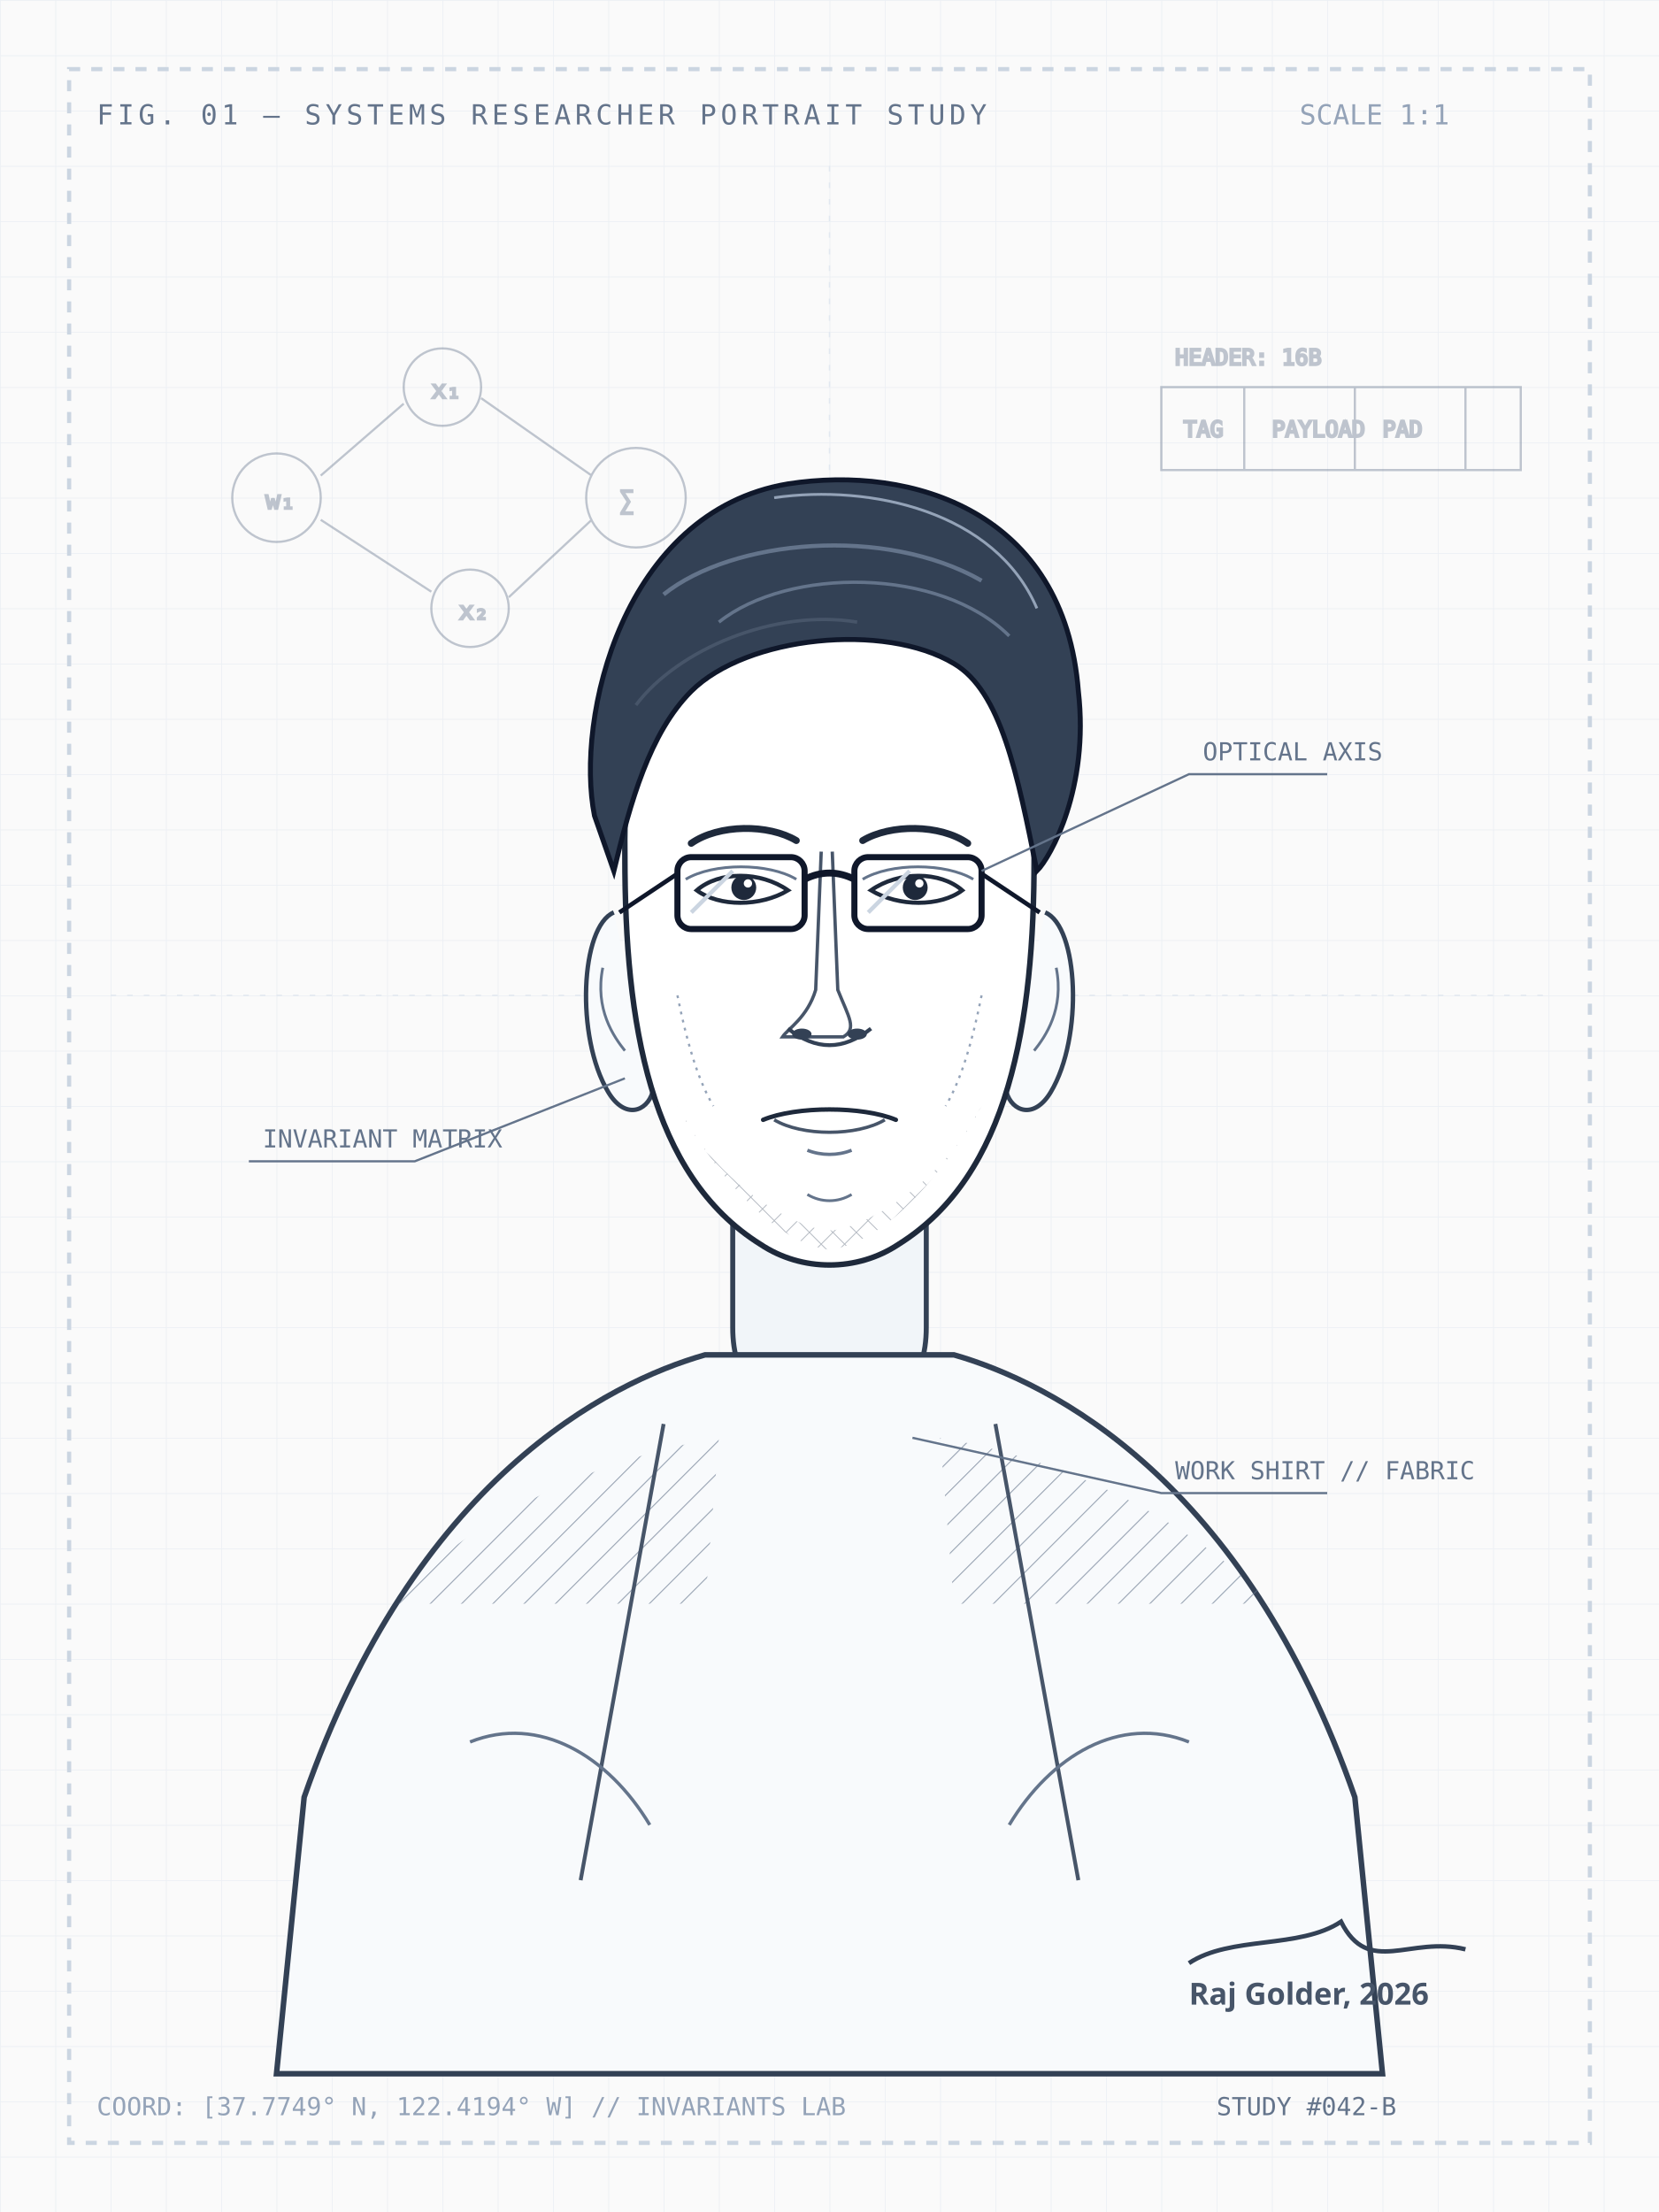
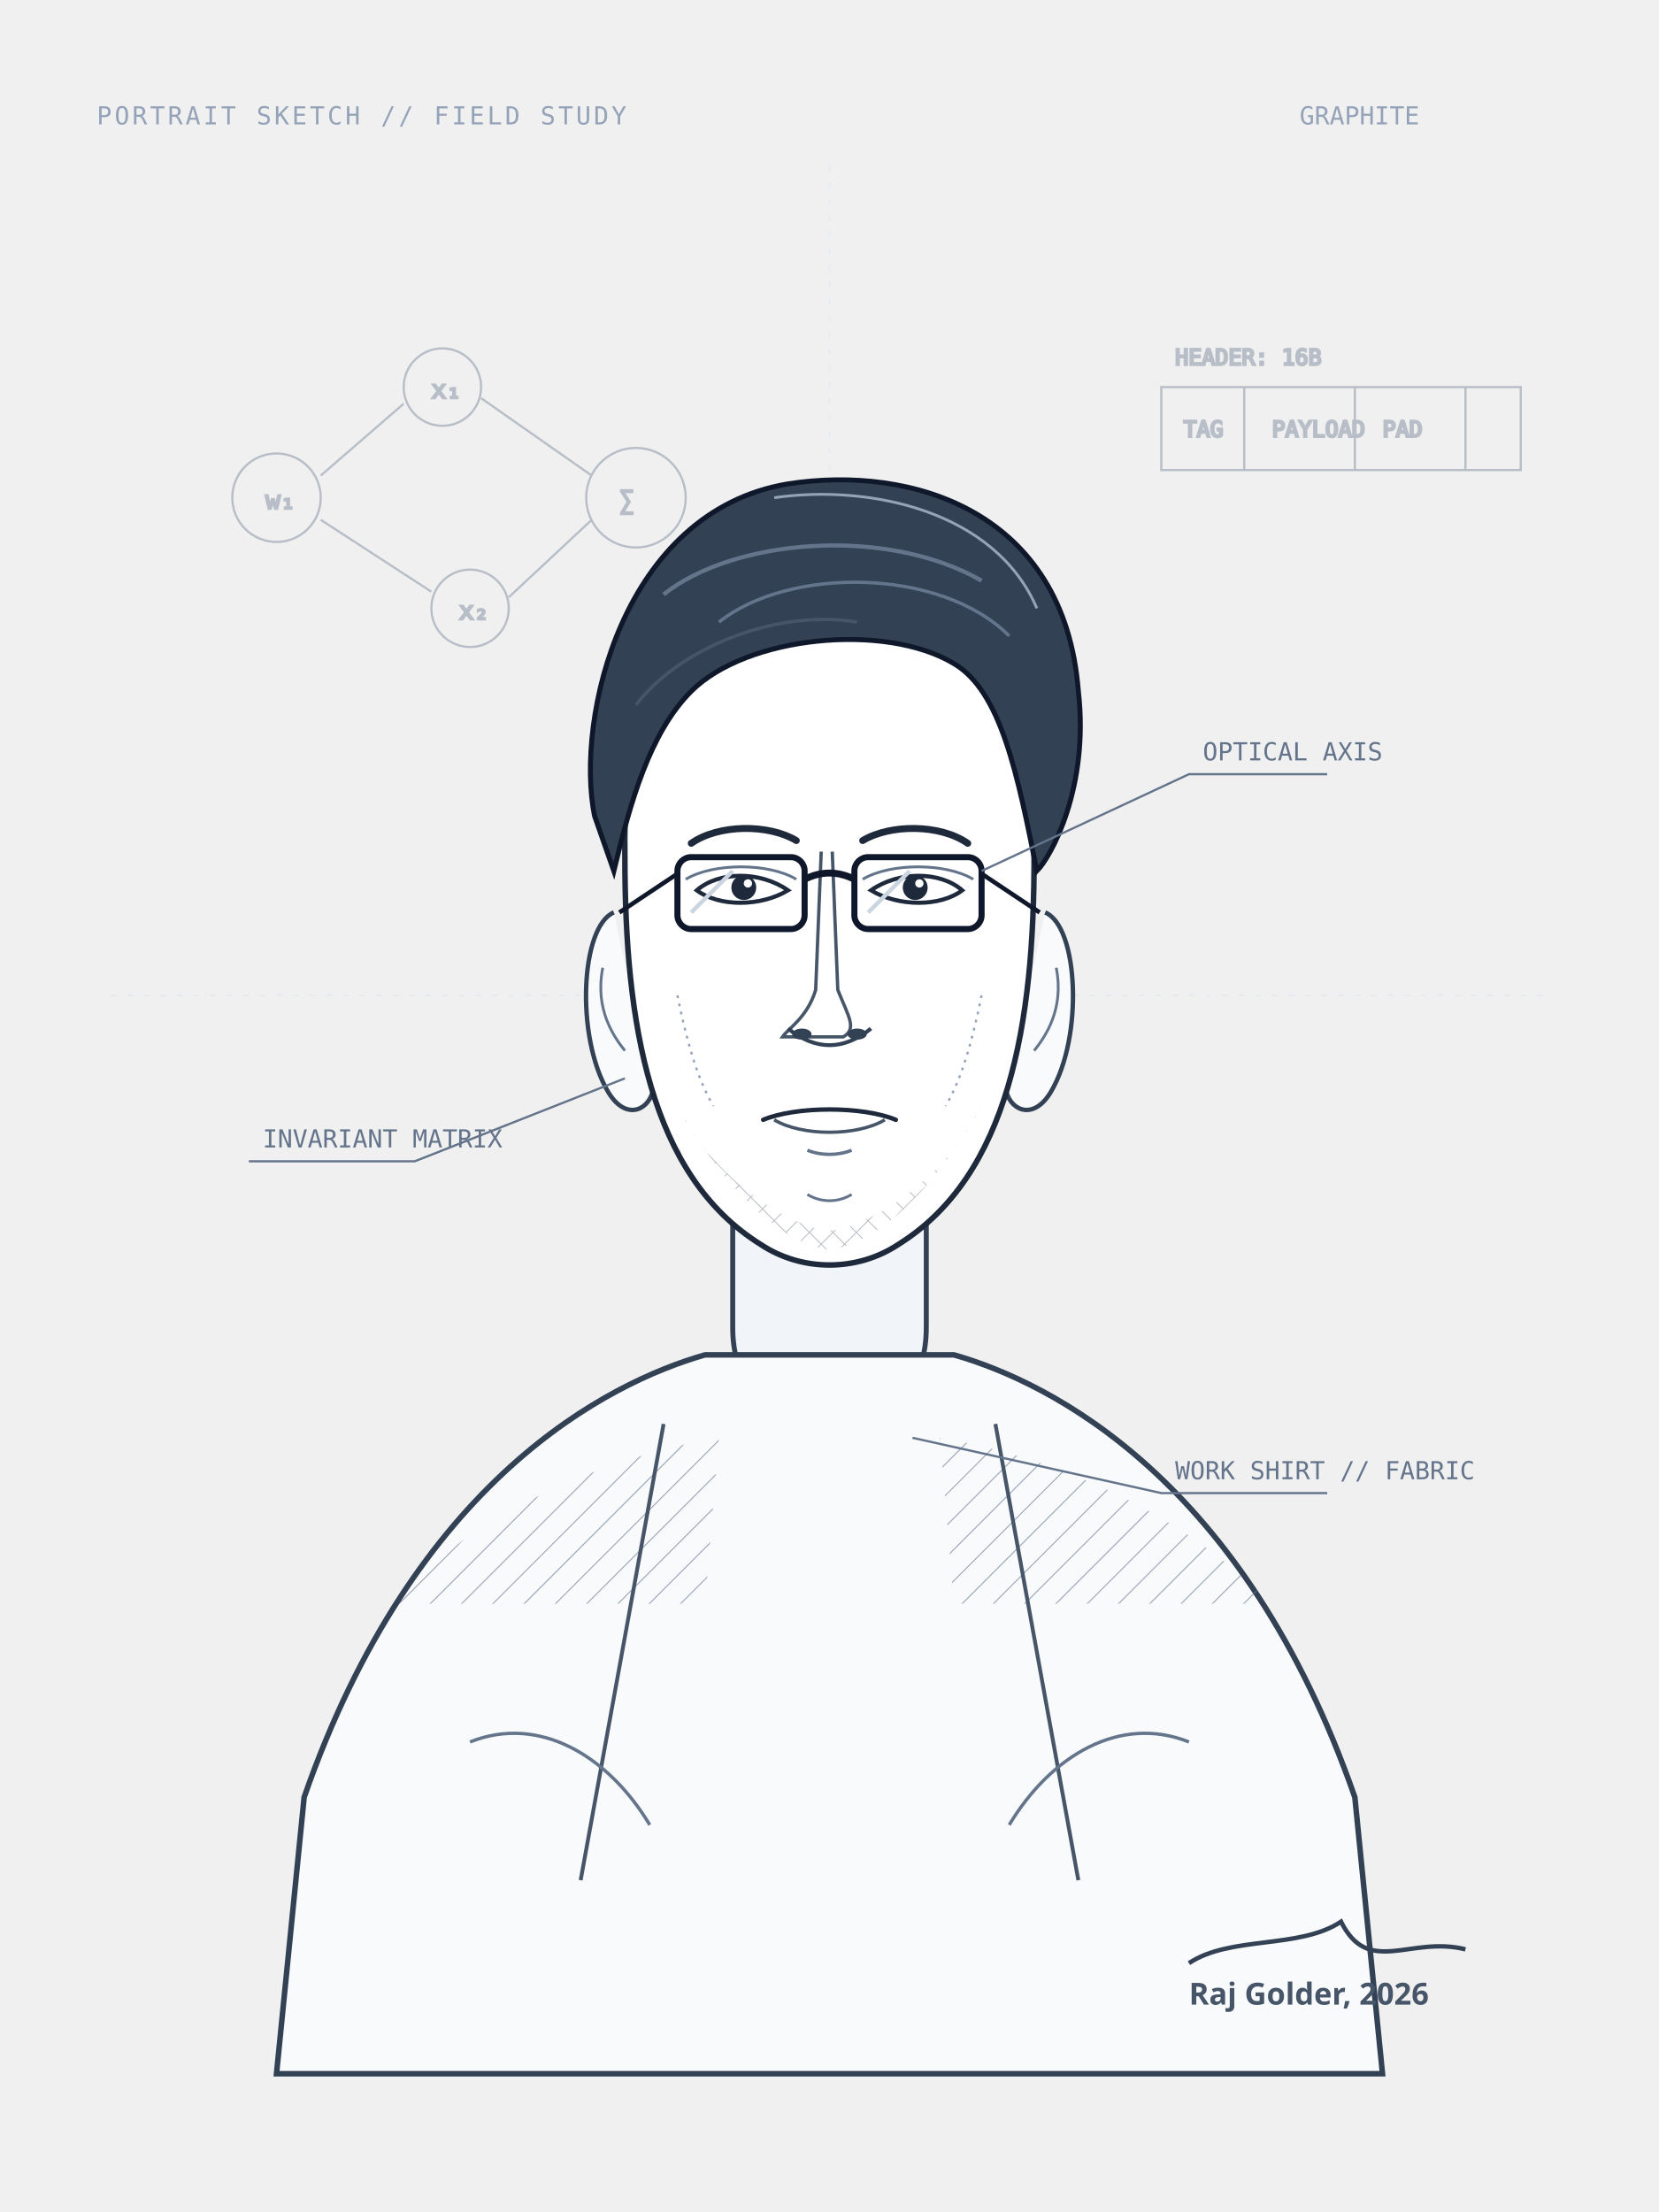
<svg xmlns="http://www.w3.org/2000/svg" viewBox="0 0 600 800" width="600" height="800">
  <defs>
    <filter id="pencil-texture" x="0%" y="0%" width="100%" height="100%">
      <feTurbulence type="fractalNoise" baseFrequency="0.04" numOctaves="3" result="noise" />
      <feColorMatrix type="matrix" values="0.33 0.33 0.33 0 0  0.33 0.33 0.33 0 0  0.33 0.33 0.33 0 0  0 0 0 0.12 0" />
      <feBlend mode="multiply" in="SourceGraphic" result="blend" />
    </filter>
    <pattern id="graph-grid" width="20" height="20" patternUnits="userSpaceOnUse">
      <path d="M 20 0 L 0 0 0 20" fill="none" stroke="#e2e8f0" stroke-width="0.5" />
    </pattern>
    <pattern id="hatch-45" width="8" height="8" patternUnits="userSpaceOnUse" patternTransform="rotate(45)">
      <path d="M 0 0 L 0 8" stroke="#64748b" stroke-width="0.75" />
    </pattern>
    <pattern id="cross-hatch" width="6" height="6" patternUnits="userSpaceOnUse" patternTransform="rotate(45)">
      <path d="M 0 0 L 0 6 M 0 0 L 6 0" stroke="#475569" stroke-width="0.6" />
    </pattern>
  </defs>
-   <rect width="600" height="800" fill="#fafafa" />
-   <rect width="600" height="800" fill="url(#graph-grid)" opacity="0.6" />
-   <rect x="25" y="25" width="550" height="750" fill="none" stroke="#cbd5e1" stroke-width="1.5" stroke-dasharray="4 4" />
-   <text x="35" y="45" font-family="'JetBrains Mono', monospace" font-size="10" fill="#64748b" letter-spacing="1.5">FIG. 01 — SYSTEMS RESEARCHER PORTRAIT STUDY</text>
-   <text x="470" y="45" font-family="'JetBrains Mono', monospace" font-size="10" fill="#94a3b8">SCALE 1:1</text>
-   <text x="35" y="765" font-family="'JetBrains Mono', monospace" font-size="9" fill="#94a3b8">COORD: [37.7749° N, 122.4194° W] // INVARIANTS LAB</text>
-   <text x="440" y="765" font-family="'JetBrains Mono', monospace" font-size="9" fill="#64748b">STUDY #042-B</text>
+   <text x="35" y="45" font-family="'JetBrains Mono', monospace" font-size="9" fill="#94a3b8" letter-spacing="1">PORTRAIT SKETCH // FIELD STUDY</text>
+   <text x="470" y="45" font-family="'JetBrains Mono', monospace" font-size="9" fill="#94a3b8">GRAPHITE</text>
  <line x1="300" y1="60" x2="300" y2="740" stroke="#e2e8f0" stroke-width="0.5" stroke-dasharray="2 4" />
  <line x1="40" y1="360" x2="560" y2="360" stroke="#e2e8f0" stroke-width="0.5" stroke-dasharray="2 4" />
  <g opacity="0.4" stroke="#64748b" stroke-width="0.8" fill="none">
    <circle cx="100" cy="180" r="16" />
    <circle cx="160" cy="140" r="14" />
    <circle cx="170" cy="220" r="14" />
    <circle cx="230" cy="180" r="18" />
    <line x1="116" y1="172" x2="146" y2="146" />
    <line x1="116" y1="188" x2="156" y2="214" />
    <line x1="174" y1="144" x2="214" y2="172" />
    <line x1="184" y1="216" x2="214" y2="188" />
    <text x="96" y="184" font-family="monospace" font-size="9" fill="#64748b">w₁</text>
    <text x="156" y="144" font-family="monospace" font-size="9" fill="#64748b">x₁</text>
    <text x="166" y="224" font-family="monospace" font-size="9" fill="#64748b">x₂</text>
    <text x="224" y="184" font-family="monospace" font-size="9" fill="#64748b">∑</text>
    <rect x="420" y="140" width="130" height="30" />
    <line x1="450" y1="140" x2="450" y2="170" />
    <line x1="490" y1="140" x2="490" y2="170" />
    <line x1="530" y1="140" x2="530" y2="170" />
    <text x="425" y="132" font-family="monospace" font-size="8" fill="#64748b">HEADER: 16B</text>
    <text x="428" y="158" font-family="monospace" font-size="8" fill="#64748b">TAG</text>
    <text x="460" y="158" font-family="monospace" font-size="8" fill="#64748b">PAYLOAD</text>
    <text x="500" y="158" font-family="monospace" font-size="8" fill="#64748b">PAD</text>
  </g>
  <g id="portrait-torso" stroke="#334155" stroke-width="1.8" fill="none">
    <path d="M 265 420 L 265 480 C 265 500, 275 510, 300 512 C 325 510, 335 500, 335 480 L 335 420" fill="#f1f5f9" />
    <path d="M 255 490 L 290 525 L 300 515 L 310 525 L 345 490" stroke-width="1.6" />
    <path d="M 290 525 L 290 680" stroke-width="1.5" stroke-dasharray="8 3" />
    <path d="M 255 490 C 220 500, 150 535, 110 650 L 100 750 L 500 750 L 490 650 C 450 535, 380 500, 345 490 Z" fill="#f8fafc" stroke-width="2" />
    <path d="M 140 580 C 180 540, 230 525, 260 520 L 255 580 Z" fill="url(#hatch-45)" stroke="none" opacity="0.6" />
    <path d="M 460 580 C 420 540, 370 525, 340 520 L 345 580 Z" fill="url(#hatch-45)" stroke="none" opacity="0.6" />
    <path d="M 240 515 L 210 680" stroke="#475569" stroke-width="1.4" />
    <path d="M 360 515 L 390 680" stroke="#475569" stroke-width="1.4" />
    <path d="M 170 630 C 195 620, 220 635, 235 660" stroke="#64748b" stroke-width="1.2" />
    <path d="M 430 630 C 405 620, 380 635, 365 660" stroke="#64748b" stroke-width="1.2" />
  </g>
  <g id="portrait-head">
    <path d="M 222 330 C 210 335, 208 375, 220 395 C 226 405, 234 402, 236 395" stroke="#334155" stroke-width="1.6" fill="#f8fafc" />
    <path d="M 218 350 C 215 365, 222 375, 226 380" stroke="#64748b" stroke-width="1" fill="none" />
    <path d="M 378 330 C 390 335, 392 375, 380 395 C 374 405, 366 402, 364 395" stroke="#334155" stroke-width="1.6" fill="#f8fafc" />
    <path d="M 382 350 C 385 365, 378 375, 374 380" stroke="#64748b" stroke-width="1" fill="none" />
    <path d="M 226 310 C 225 240, 245 200, 300 200 C 355 200, 375 240, 374 310 C 374 370, 365 425, 325 450 C 310 460, 290 460, 275 450 C 235 425, 226 370, 226 310 Z" fill="#ffffff" stroke="#1e293b" stroke-width="2" />
    <path d="M 245 400 C 265 435, 285 450, 300 452 C 315 450, 335 435, 355 400 C 340 430, 310 445, 300 445 C 290 445, 260 430, 245 400 Z" fill="url(#cross-hatch)" opacity="0.4" />
    <path d="M 215 295 C 208 260, 225 185, 285 175 C 330 168, 385 185, 390 250 C 394 285, 380 310, 375 315 C 368 280, 362 250, 345 240 C 320 225, 270 230, 250 250 C 235 265, 228 290, 222 315 Z" fill="#334155" stroke="#0f172a" stroke-width="1.8" />
    <path d="M 240 215 C 265 195, 320 190, 355 210" stroke="#64748b" stroke-width="1.5" fill="none" />
    <path d="M 260 225 C 285 205, 340 205, 365 230" stroke="#64748b" stroke-width="1.2" fill="none" />
    <path d="M 230 255 C 245 235, 280 220, 310 225" stroke="#475569" stroke-width="1.2" fill="none" />
    <path d="M 280 180 C 315 175, 360 185, 375 220" stroke="#94a3b8" stroke-width="1" fill="none" />
    <path d="M 250 305 C 260 298, 278 298, 288 304" stroke="#1e293b" stroke-width="2.5" stroke-linecap="round" fill="none" />
    <path d="M 312 304 C 322 298, 340 298, 350 305" stroke="#1e293b" stroke-width="2.5" stroke-linecap="round" fill="none" />
    <path d="M 252 322 C 260 315, 275 315, 285 322 C 275 328, 260 328, 252 322 Z" fill="#ffffff" stroke="#1e293b" stroke-width="1.5" />
    <circle cx="269" cy="321" r="4.5" fill="#1e293b" />
    <circle cx="270.5" cy="319.5" r="1.5" fill="#ffffff" />
    <path d="M 248 318 C 258 312, 278 312, 288 318" stroke="#64748b" stroke-width="1" fill="none" />
    <path d="M 315 322 C 325 315, 340 315, 348 322 C 340 328, 325 328, 315 322 Z" fill="#ffffff" stroke="#1e293b" stroke-width="1.5" />
    <circle cx="331" cy="321" r="4.5" fill="#1e293b" />
    <circle cx="332.5" cy="319.5" r="1.5" fill="#ffffff" />
    <path d="M 312 318 C 322 312, 342 312, 352 318" stroke="#64748b" stroke-width="1" fill="none" />
    <path d="M 297 308 L 295 358 C 292 368, 285 372, 283 375 L 305 375 C 310 372, 307 368, 303 358 L 301 308" stroke="#475569" stroke-width="1.2" fill="none" />
    <ellipse cx="290" cy="374" rx="3.5" ry="2" fill="#334155" />
    <ellipse cx="310" cy="374" rx="3.5" ry="2" fill="#334155" />
    <path d="M 285 372 C 295 380, 305 380, 315 372" stroke="#334155" stroke-width="1.4" fill="none" />
    <path d="M 276 405 C 288 400, 312 400, 324 405" stroke="#1e293b" stroke-width="1.6" stroke-linecap="round" fill="none" />
    <path d="M 280 405 C 290 411, 310 411, 320 405" stroke="#475569" stroke-width="1.2" fill="none" />
    <path d="M 292 416 C 297 418, 303 418, 308 416" stroke="#64748b" stroke-width="1.2" fill="none" />
    <path d="M 245 360 C 248 375, 252 390, 258 400" stroke="#94a3b8" stroke-width="0.8" stroke-dasharray="1 2" fill="none" />
    <path d="M 355 360 C 352 375, 348 390, 342 400" stroke="#94a3b8" stroke-width="0.8" stroke-dasharray="1 2" fill="none" />
    <path d="M 292 432 C 297 435, 303 435, 308 432" stroke="#64748b" stroke-width="1" fill="none" />
    <g stroke="#0f172a" stroke-width="2" fill="none">
      <rect x="245" y="310" width="46" height="26" rx="5" stroke-width="2.2" />
      <rect x="309" y="310" width="46" height="26" rx="5" stroke-width="2.2" />
      <path d="M 291 318 C 297 315, 303 315, 309 318" stroke-width="2.5" />
      <line x1="245" y1="316" x2="224" y2="330" stroke-width="1.6" />
      <line x1="355" y1="316" x2="376" y2="330" stroke-width="1.6" />
      <line x1="250" y1="330" x2="265" y2="315" stroke="#cbd5e1" stroke-width="1.5" />
      <line x1="314" y1="330" x2="329" y2="315" stroke="#cbd5e1" stroke-width="1.5" />
    </g>
  </g>
  <g font-family="'JetBrains Mono', monospace" font-size="9" fill="#64748b">
    <path d="M 355 315 L 430 280 L 480 280" stroke="#64748b" stroke-width="0.8" fill="none" />
    <text x="435" y="275">OPTICAL AXIS</text>
    <path d="M 226 390 L 150 420 L 90 420" stroke="#64748b" stroke-width="0.8" fill="none" />
    <text x="95" y="415">INVARIANT MATRIX</text>
    <path d="M 330 520 L 420 540 L 480 540" stroke="#64748b" stroke-width="0.8" fill="none" />
    <text x="425" y="535">WORK SHIRT // FABRIC</text>
  </g>
  <path d="M 430 710 C 445 700, 470 705, 485 695 C 495 715, 510 700, 530 705" stroke="#334155" stroke-width="1.6" fill="none" />
  <text x="430" y="725" font-family="'Outfit', sans-serif" font-weight="600" font-size="11" fill="#475569">Raj Golder, 2026</text>
</svg>
